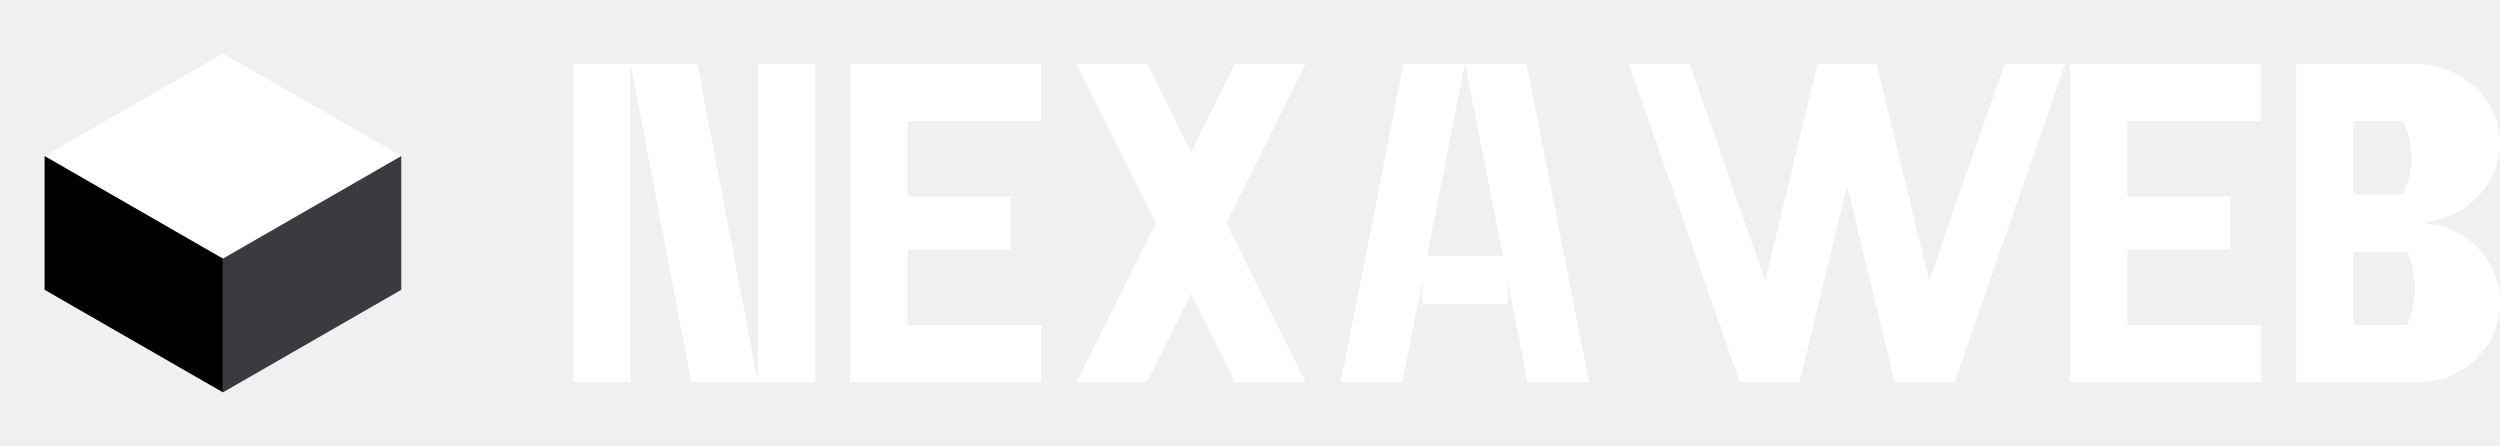
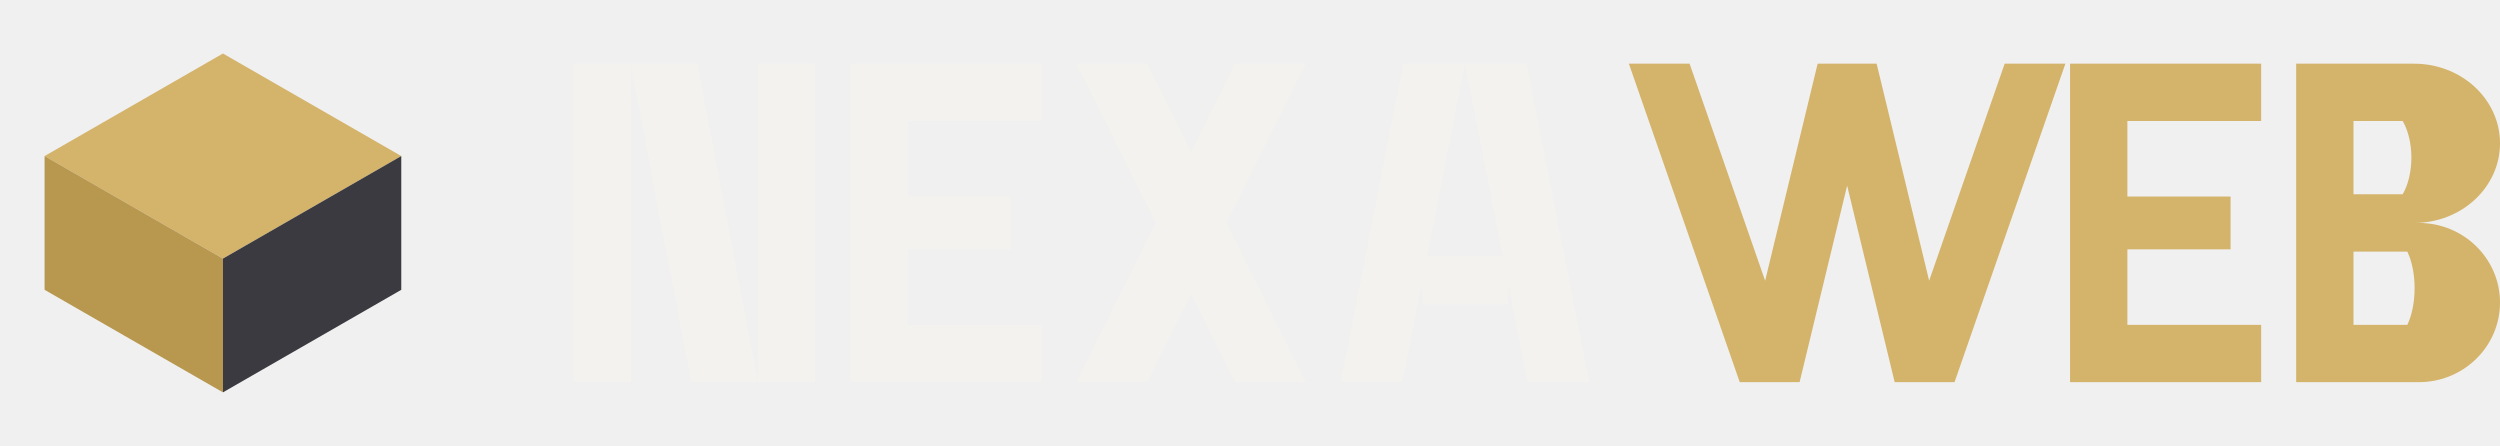
<svg xmlns="http://www.w3.org/2000/svg" viewBox="0 0 785 140" role="img" aria-label="Nexa Web">
-   <polygon points="70,16.8 126,49 70,81.2 14,49" fill="#FFFFFF" />
-   <polygon points="14,49 70,81.2 70,123.2 14,91" fill="undefined" />
+   <polygon points="70,16.8 126,49 70,81.2 14,49" fill="#D4B36A" />
+   <polygon points="14,49 70,81.2 70,123.2 14,91" fill="#B8974F" />
  <polygon points="126,49 70,81.2 70,123.2 126,91" fill="#3A3A40" />
  <g transform="translate(180 20)">
-     <path d="M0 0h18v100h-18ZM58 0h18v100h-18ZM18 0L38.94 0L58 100L37.06 100ZM87 0h18v100h-18ZM87 0h60v18h-60ZM87 41.72h50.4v16.56h-50.4ZM87 82h60v18h-60ZM158 0L180.18 0L230 100L207.82 100ZM207.82 0L230 0L180.18 100L158 100ZM260.68 0L280 0L260.32 100L241 100ZM280 0L299.32 0L319 100L299.68 100ZM266.62 60.44h26.76v15.12h-26.76Z" fill="#FFFFFF" />
+     <path d="M0 0h18v100h-18ZM58 0h18v100h-18ZM18 0L38.94 0L58 100L37.06 100ZM87 0h18v100h-18ZM87 0h60v18h-60ZM87 41.72h50.4v16.56h-50.4ZM87 82h60v18h-60ZM158 0L180.18 0L230 100L207.82 100ZM207.82 0L230 0L180.18 100L158 100ZM260.68 0L280 0L260.32 100L241 100ZM280 0L299.32 0L319 100L299.68 100ZM266.62 60.44h26.76v15.12h-26.76Z" fill="#F4F2EE" />
    <g transform="translate(341 0)">
-       <path d="M-9.53 0L9.53 0L33.25 68.15L49.74 0L68.26 0L44.07 100L25.28 100ZM49.74 0L68.26 0L84.75 68.15L108.47 0L127.53 0L92.72 100L73.93 100ZM129 0h18v100h-18ZM129 0h60v18h-60ZM129 41.72h50.4v16.56h-50.4ZM129 82h60v18h-60ZM200 0H237.05A26.95 25 0 0 1 237.05 50H200ZM218 18V41H233.45A8.95 16 0 0 0 233.45 18ZM200 50H238.5A25.5 25 0 0 1 238.5 100H200ZM218 59V82H234.9A7.5 16 0 0 0 234.9 59Z" fill="#FFFFFF" />
+       <path d="M-9.53 0L9.53 0L33.25 68.15L49.74 0L68.26 0L44.07 100L25.28 100ZM49.74 0L68.26 0L84.75 68.15L108.47 0L127.53 0L92.72 100L73.93 100ZM129 0h18v100h-18ZM129 0h60v18h-60ZM129 41.72h50.4v16.56h-50.4ZM129 82h60v18h-60ZM200 0H237.05A26.95 25 0 0 1 237.05 50H200ZM218 18V41H233.45A8.95 16 0 0 0 233.45 18ZM200 50H238.5A25.5 25 0 0 1 238.5 100H200ZM218 59V82H234.9A7.5 16 0 0 0 234.9 59Z" fill="#D4B36A" />
    </g>
  </g>
</svg>
